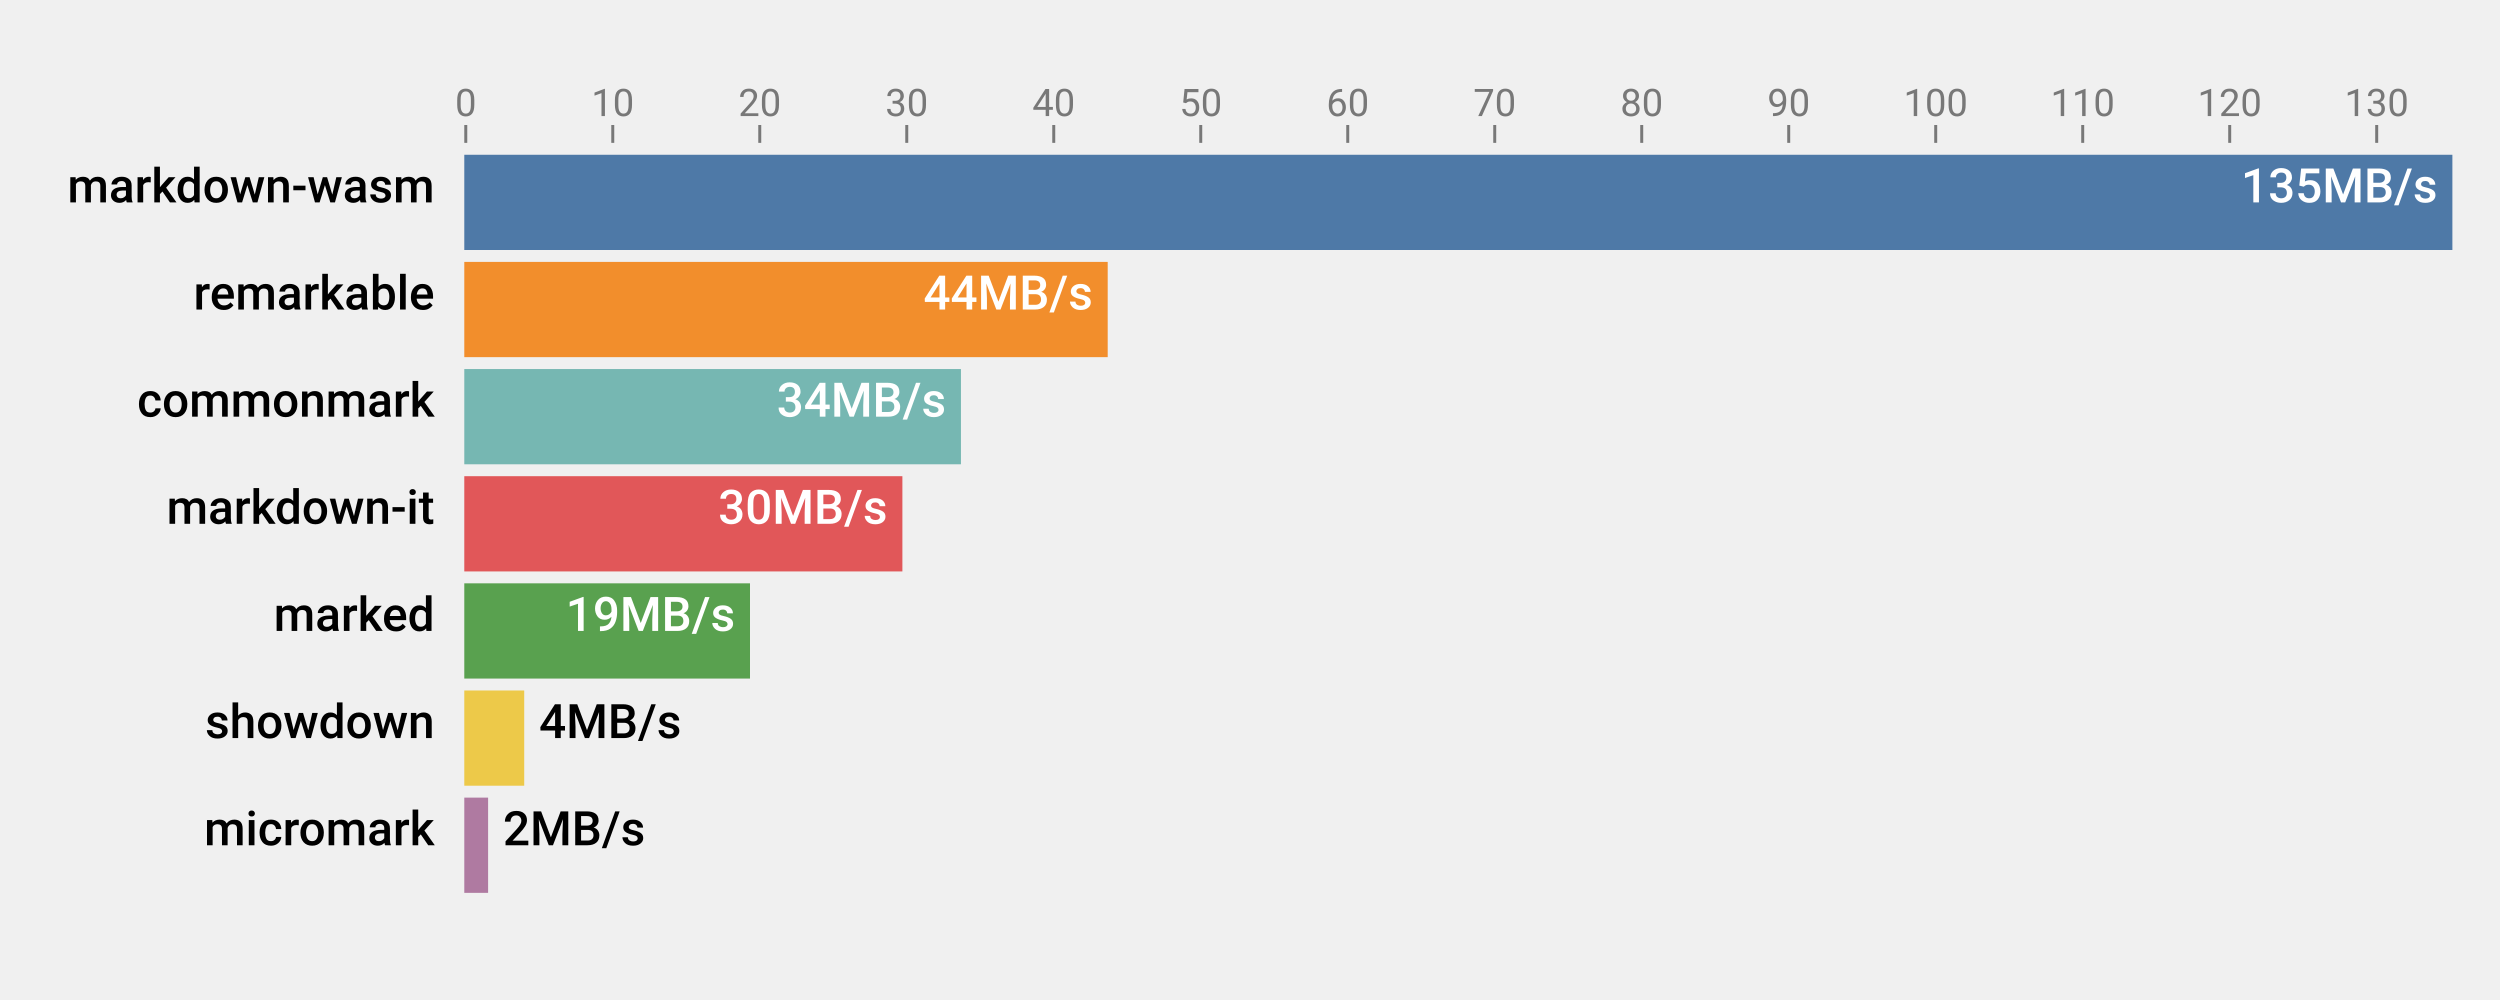
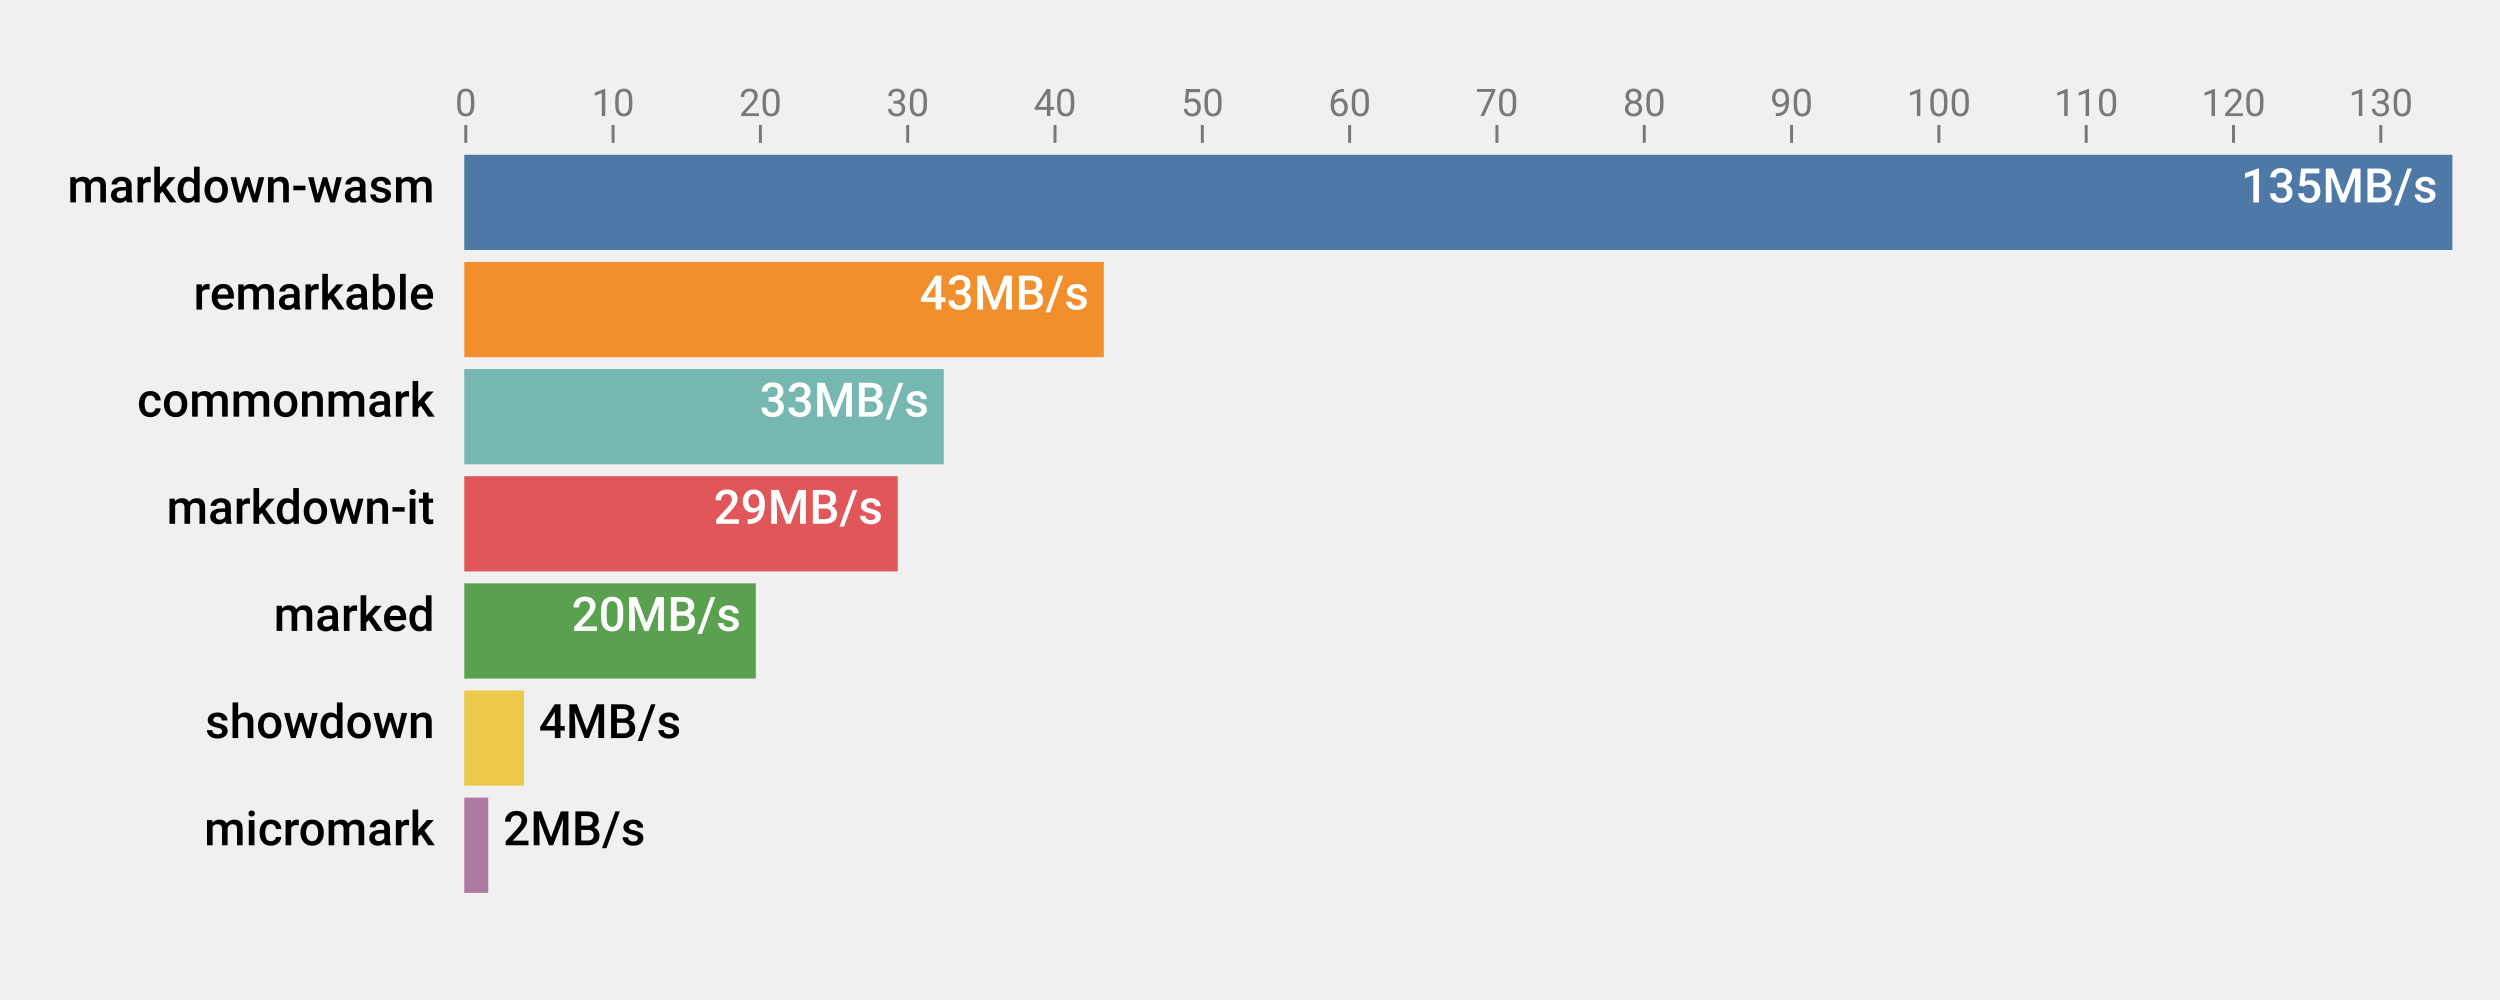
<svg xmlns="http://www.w3.org/2000/svg" width="840" height="336" font-family="system-ui,-apple-system,&quot;Segoe UI&quot;,Roboto,&quot;Helvetica Neue&quot;,&quot;Noto Sans&quot;,&quot;Liberation Sans&quot;,Arial,sans-serif" font-size="16">
  <g font-weight="500" text-anchor="end">
    <text x="156" y="68" alignment-baseline="central" dx="-10">markdown-wasm</text>
    <text x="156" y="104" alignment-baseline="central" dx="-10">remarkable</text>
    <text x="156" y="140" alignment-baseline="central" dx="-10">commonmark</text>
    <text x="156" y="176" alignment-baseline="central" dx="-10">markdown-it</text>
    <text x="156" y="212" alignment-baseline="central" dx="-10">marked</text>
    <text x="156" y="248" alignment-baseline="central" dx="-10">showdown</text>
    <text x="156" y="284" alignment-baseline="central" dx="-10">micromark</text>
  </g>
  <path fill="#4e79a7" d="M156 52h668v32H156z" />
-   <path fill="#f28e2c" d="M156 88h216.185v32H156z" />
-   <path fill="#76b7b2" d="M156 124h166.877v32H156z" />
-   <path fill="#e15759" d="M156 160h147.203v32H156z" />
-   <path fill="#59a14f" d="M156 196h96v32h-96z" />
-   <path fill="#edc949" d="M156 232h20.135v32H156z" />
-   <path fill="#af7aa1" d="M156 268h7.999v32H156z" />
+   <path fill="#f28e2c" d="M156 88h214.877v32H156z" />
+   <path fill="#76b7b2" d="M156 124h161.108v32H156z" />
+   <path fill="#e15759" d="M156 160h145.643v32H156z" />
+   <path fill="#59a14f" d="M156 196h97.939v32H156z" />
+   <path fill="#edc949" d="M156 232h20.055v32H156z" />
+   <path fill="#af7aa1" d="M156 268h8.05v32H156z" />
  <g fill="#fff" font-weight="500" text-anchor="end">
    <text x="824" y="68" alignment-baseline="central" dx="-5">135MB/s</text>
-     <text x="372.185" y="104" alignment-baseline="central" dx="-5">44MB/s</text>
-     <text x="322.877" y="140" alignment-baseline="central" dx="-5">34MB/s</text>
-     <text x="303.203" y="176" alignment-baseline="central" dx="-5">30MB/s</text>
-     <text x="252" y="212" alignment-baseline="central" dx="-5">19MB/s</text>
-     <text x="176.135" y="248" fill="#000" alignment-baseline="central" dx="5" text-anchor="start">4MB/s</text>
-     <text x="163.999" y="284" fill="#000" alignment-baseline="central" dx="5" text-anchor="start">2MB/s</text>
+     <text x="370.877" y="104" alignment-baseline="central" dx="-5">43MB/s</text>
+     <text x="317.108" y="140" alignment-baseline="central" dx="-5">33MB/s</text>
+     <text x="301.643" y="176" alignment-baseline="central" dx="-5">29MB/s</text>
+     <text x="253.939" y="212" alignment-baseline="central" dx="-5">20MB/s</text>
+     <text x="176.055" y="248" fill="#000" alignment-baseline="central" dx="5" text-anchor="start">4MB/s</text>
+     <text x="164.05" y="284" fill="#000" alignment-baseline="central" dx="5" text-anchor="start">2MB/s</text>
  </g>
  <g fill="none" font-size="12.8" opacity=".5" text-anchor="middle">
    <g class="tick" opacity="1">
      <path stroke="currentColor" d="M156.5 48v-6" />
      <text y="-9" fill="currentColor" dy="0em" transform="translate(156.5 48)">0</text>
    </g>
    <g class="tick" opacity="1">
-       <path stroke="currentColor" d="M205.89 48v-6" />
-       <text y="-9" fill="currentColor" dy="0em" transform="translate(205.89 48)">10</text>
+       <path stroke="currentColor" d="M205.996 48v-6" />
+       <text y="-9" fill="currentColor" dy="0em" transform="translate(205.996 48)">10</text>
    </g>
    <g class="tick" opacity="1">
-       <path stroke="currentColor" d="M255.28 48v-6" />
-       <text y="-9" fill="currentColor" dy="0em" transform="translate(255.28 48)">20</text>
+       <path stroke="currentColor" d="M255.492 48v-6" />
+       <text y="-9" fill="currentColor" dy="0em" transform="translate(255.492 48)">20</text>
    </g>
    <g class="tick" opacity="1">
-       <path stroke="currentColor" d="M304.67 48v-6" />
-       <text y="-9" fill="currentColor" dy="0em" transform="translate(304.67 48)">30</text>
+       <path stroke="currentColor" d="M304.989 48v-6" />
+       <text y="-9" fill="currentColor" dy="0em" transform="translate(304.989 48)">30</text>
    </g>
    <g class="tick" opacity="1">
-       <path stroke="currentColor" d="M354.06 48v-6" />
-       <text y="-9" fill="currentColor" dy="0em" transform="translate(354.06 48)">40</text>
+       <path stroke="currentColor" d="M354.485 48v-6" />
+       <text y="-9" fill="currentColor" dy="0em" transform="translate(354.485 48)">40</text>
    </g>
    <g class="tick" opacity="1">
-       <path stroke="currentColor" d="M403.45 48v-6" />
-       <text y="-9" fill="currentColor" dy="0em" transform="translate(403.45 48)">50</text>
+       <path stroke="currentColor" d="M403.981 48v-6" />
+       <text y="-9" fill="currentColor" dy="0em" transform="translate(403.981 48)">50</text>
    </g>
    <g class="tick" opacity="1">
-       <path stroke="currentColor" d="M452.84 48v-6" />
-       <text y="-9" fill="currentColor" dy="0em" transform="translate(452.84 48)">60</text>
+       <path stroke="currentColor" d="M453.477 48v-6" />
+       <text y="-9" fill="currentColor" dy="0em" transform="translate(453.477 48)">60</text>
    </g>
    <g class="tick" opacity="1">
-       <path stroke="currentColor" d="M502.23 48v-6" />
-       <text y="-9" fill="currentColor" dy="0em" transform="translate(502.23 48)">70</text>
+       <path stroke="currentColor" d="M502.973 48v-6" />
+       <text y="-9" fill="currentColor" dy="0em" transform="translate(502.973 48)">70</text>
    </g>
    <g class="tick" opacity="1">
-       <path stroke="currentColor" d="M551.62 48v-6" />
-       <text y="-9" fill="currentColor" dy="0em" transform="translate(551.62 48)">80</text>
+       <path stroke="currentColor" d="M552.47 48v-6" />
+       <text y="-9" fill="currentColor" dy="0em" transform="translate(552.47 48)">80</text>
    </g>
    <g class="tick" opacity="1">
-       <path stroke="currentColor" d="M601.01 48v-6" />
-       <text y="-9" fill="currentColor" dy="0em" transform="translate(601.01 48)">90</text>
+       <path stroke="currentColor" d="M601.966 48v-6" />
+       <text y="-9" fill="currentColor" dy="0em" transform="translate(601.966 48)">90</text>
    </g>
    <g class="tick" opacity="1">
-       <path stroke="currentColor" d="M650.399 48v-6" />
-       <text y="-9" fill="currentColor" dy="0em" transform="translate(650.399 48)">100</text>
+       <path stroke="currentColor" d="M651.462 48v-6" />
+       <text y="-9" fill="currentColor" dy="0em" transform="translate(651.462 48)">100</text>
    </g>
    <g class="tick" opacity="1">
-       <path stroke="currentColor" d="M699.789 48v-6" />
-       <text y="-9" fill="currentColor" dy="0em" transform="translate(699.789 48)">110</text>
+       <path stroke="currentColor" d="M700.958 48v-6" />
+       <text y="-9" fill="currentColor" dy="0em" transform="translate(700.958 48)">110</text>
    </g>
    <g class="tick" opacity="1">
-       <path stroke="currentColor" d="M749.179 48v-6" />
-       <text y="-9" fill="currentColor" dy="0em" transform="translate(749.179 48)">120</text>
+       <path stroke="currentColor" d="M750.455 48v-6" />
+       <text y="-9" fill="currentColor" dy="0em" transform="translate(750.455 48)">120</text>
    </g>
    <g class="tick" opacity="1">
-       <path stroke="currentColor" d="M798.569 48v-6" />
-       <text y="-9" fill="currentColor" dy="0em" transform="translate(798.569 48)">130</text>
+       <path stroke="currentColor" d="M799.95 48v-6" />
+       <text y="-9" fill="currentColor" dy="0em" transform="translate(799.95 48)">130</text>
    </g>
  </g>
</svg>
